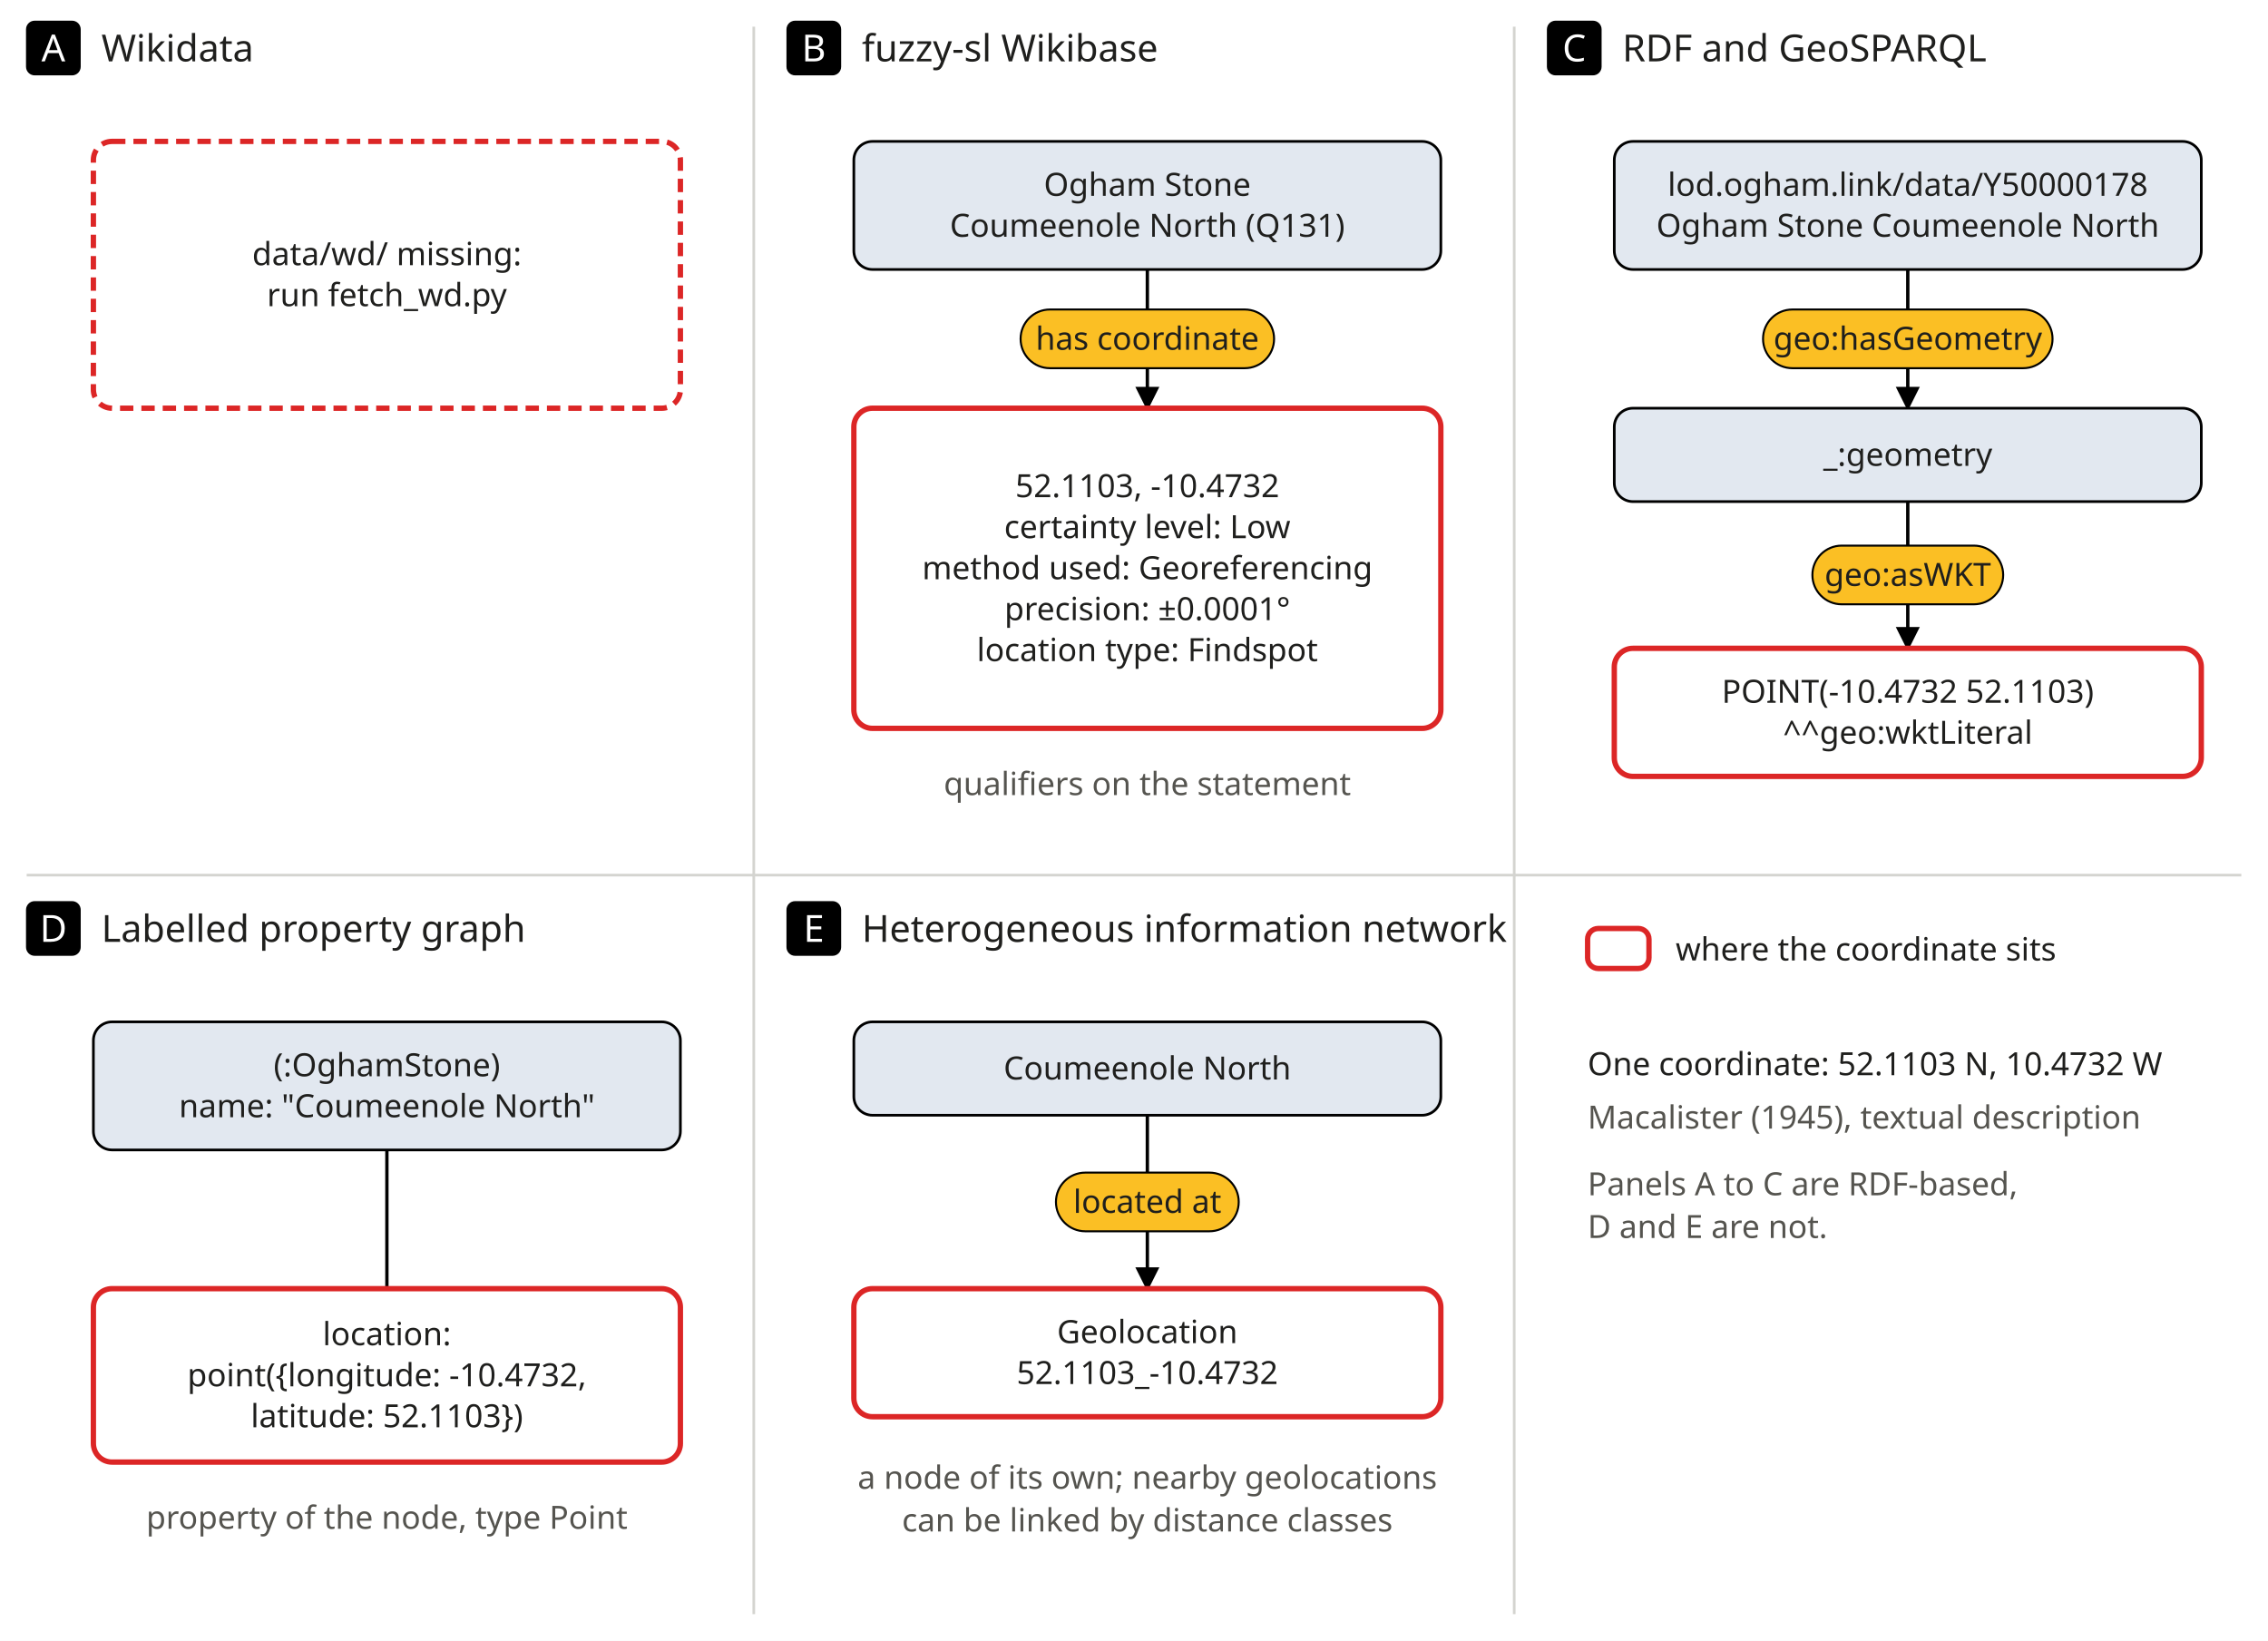
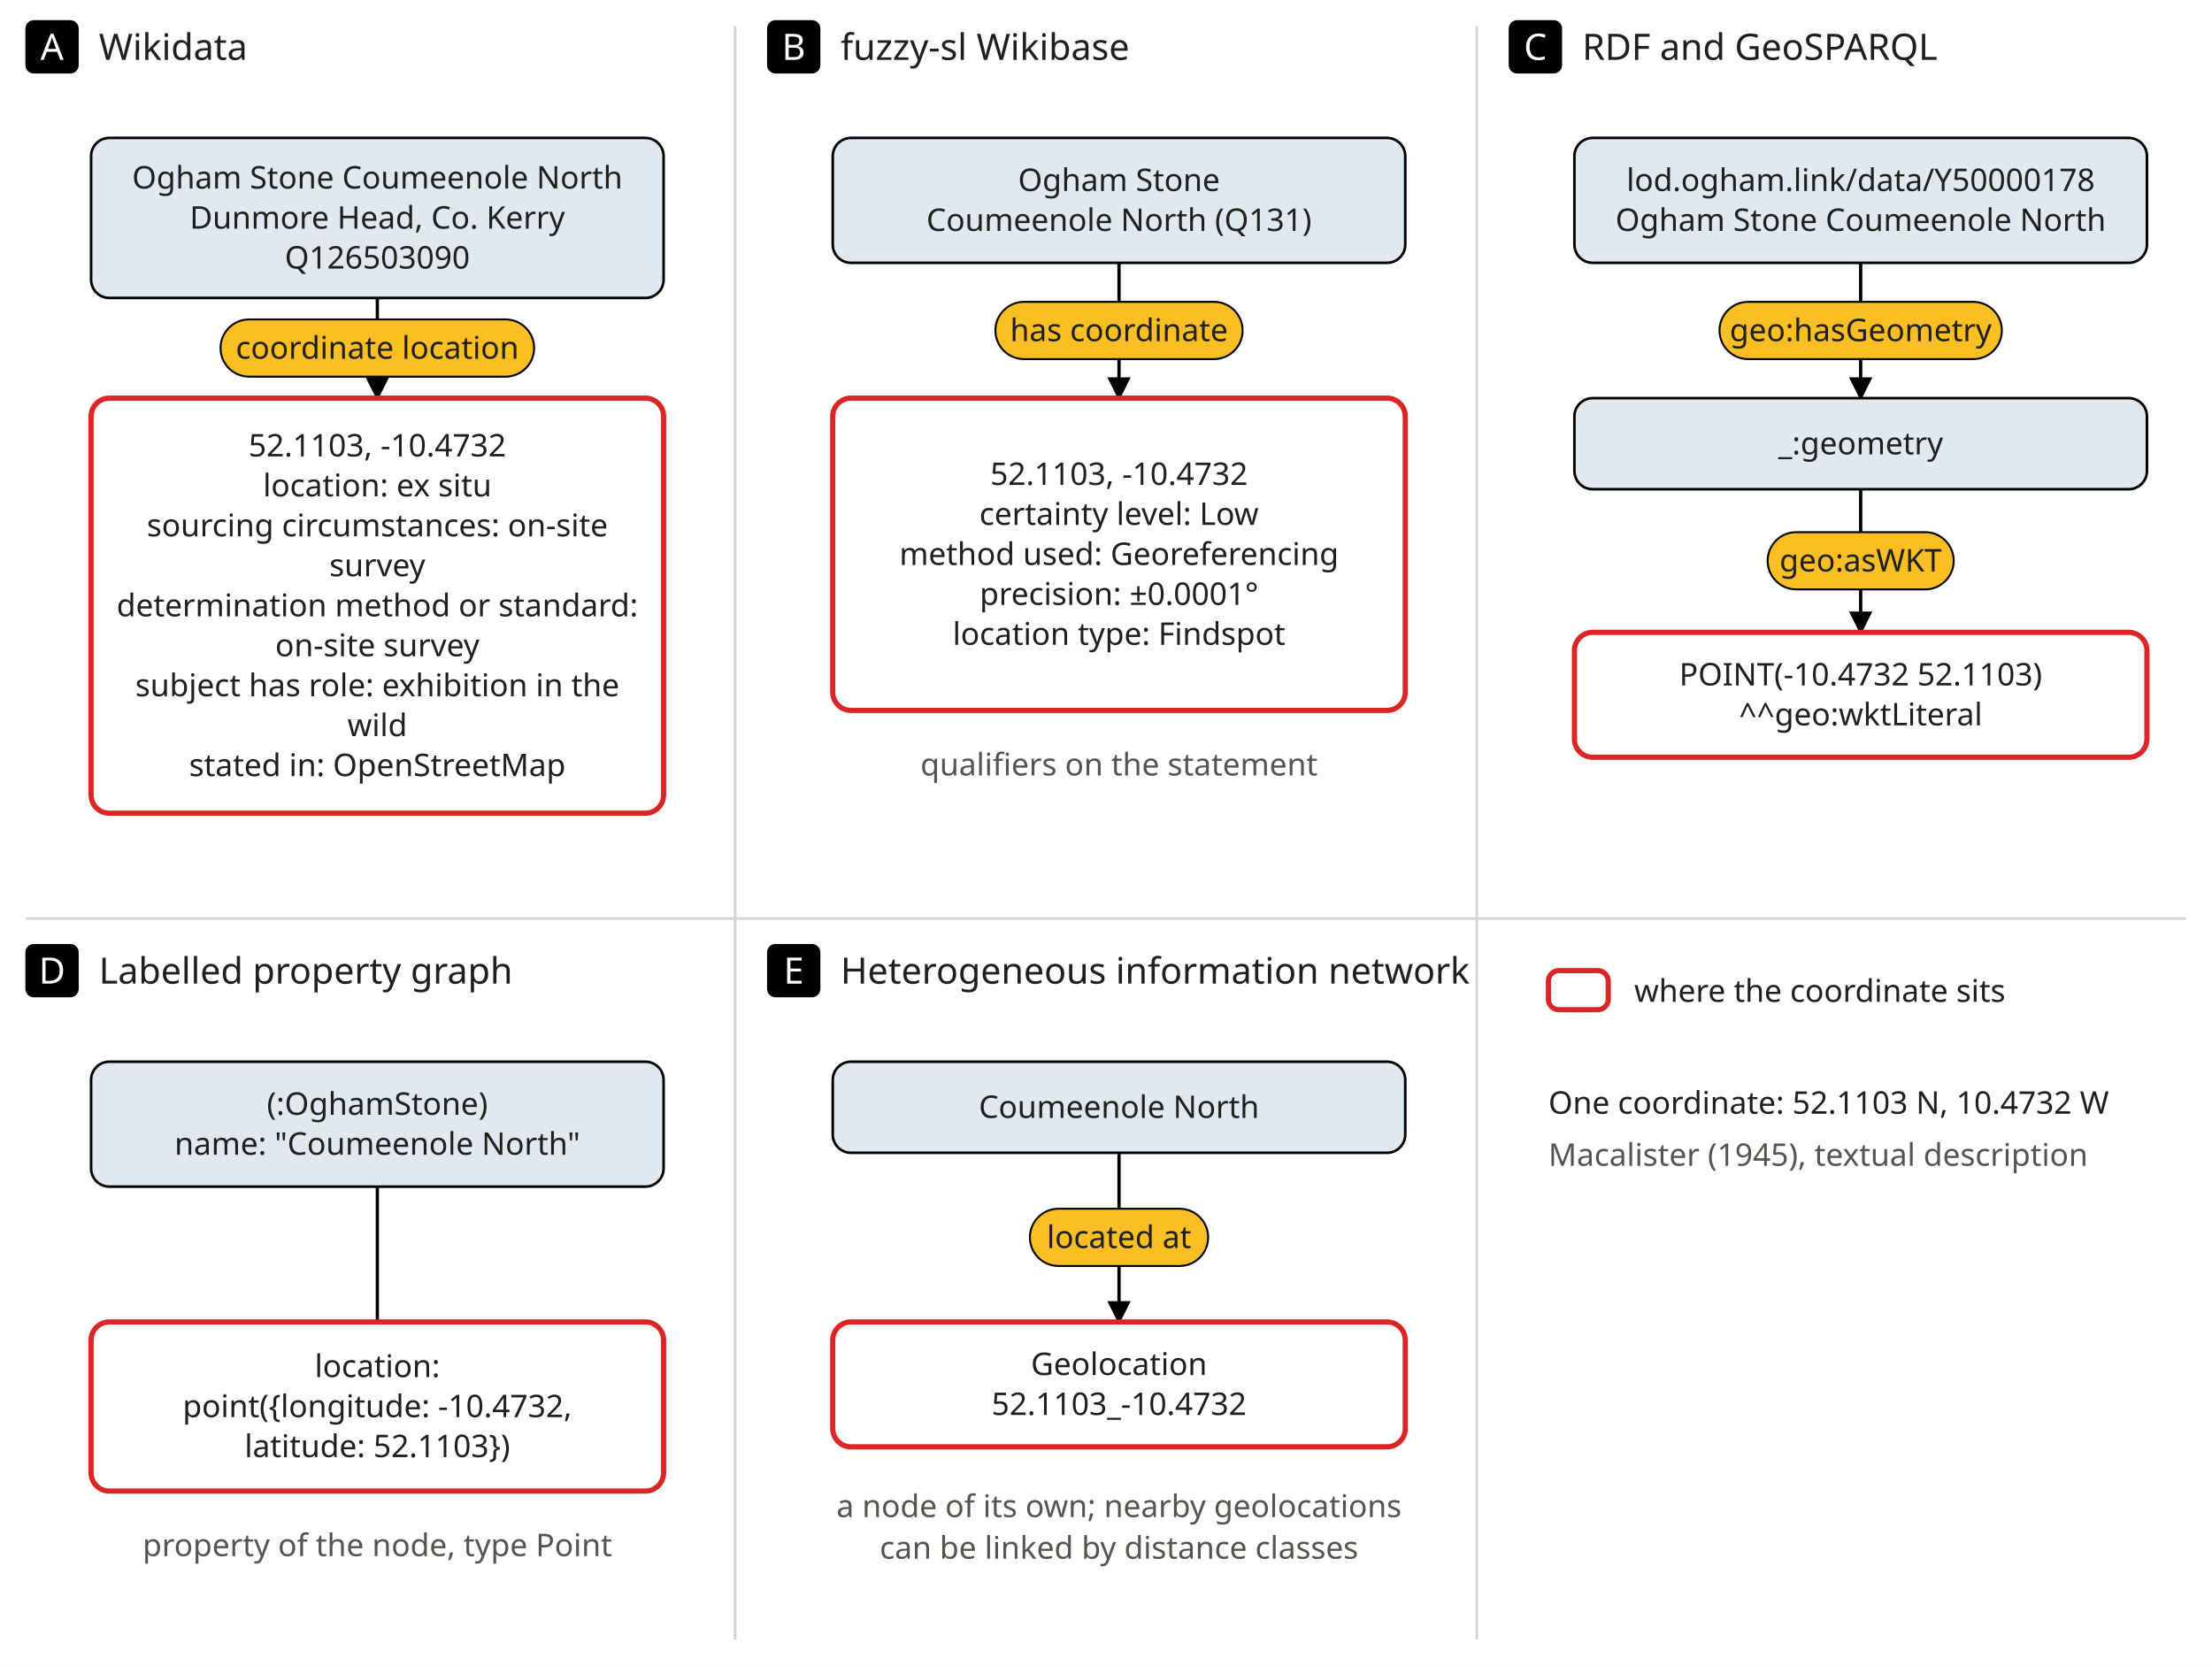
- <svg xmlns="http://www.w3.org/2000/svg" width="1700" height="1230" viewBox="0 0 1700 1230">
-   <rect width="1700" height="1230" fill="#ffffff" />
+ <svg xmlns="http://www.w3.org/2000/svg" width="1700" height="1280" viewBox="0 0 1700 1280">
+   <rect width="1700" height="1280" fill="#ffffff" />
  <defs>
    <marker id="a" markerUnits="userSpaceOnUse" markerWidth="18" markerHeight="18" refX="16" refY="9" orient="auto">
      <path d="M0,0 L18,9 L0,18 z" fill="#000" />
    </marker>
  </defs>
-   <line x1="565" y1="20" x2="565" y2="1210" stroke="#d4d4d0" stroke-width="2" />
-   <line x1="1135" y1="20" x2="1135" y2="1210" stroke="#d4d4d0" stroke-width="2" />
-   <line x1="20" y1="656" x2="1680" y2="656" stroke="#d4d4d0" stroke-width="2" />
+   <line x1="565" y1="20" x2="565" y2="1260" stroke="#d4d4d0" stroke-width="2" />
+   <line x1="1135" y1="20" x2="1135" y2="1260" stroke="#d4d4d0" stroke-width="2" />
+   <line x1="20" y1="706" x2="1680" y2="706" stroke="#d4d4d0" stroke-width="2" />
  <rect x="20" y="16" width="40" height="40" rx="6" fill="#000" stroke="#000" stroke-width="1" />
  <text x="40.0" y="46.0" font-family="Fira Sans" font-size="28" font-weight="500" fill="#fff" text-anchor="middle">A</text>
  <text x="76.0" y="46.0" font-family="Fira Sans" font-size="28" font-weight="500" fill="#1f1f1d" text-anchor="start">Wikidata</text>
-   <rect x="70.0" y="106.0" width="440.0" height="200.0" rx="14" fill="#fff" stroke="#dc2626" stroke-width="4" stroke-dasharray="10 6" />
-   <text x="290.0" y="198.8" font-family="Fira Sans" font-size="24" font-weight="400" fill="#1f1f1d" text-anchor="middle">data/wd/ missing:</text>
-   <text x="290.0" y="229.5" font-family="Fira Sans" font-size="24" font-weight="400" fill="#1f1f1d" text-anchor="middle">run fetch_wd.py</text>
+   <rect x="70.0" y="106.0" width="440.0" height="123.0" rx="14" fill="#e2e8f0" stroke="#000" stroke-width="2" />
+   <text x="290.0" y="144.9" font-family="Fira Sans" font-size="24" font-weight="500" fill="#1f1f1d" text-anchor="middle">Ogham Stone Coumeenole North</text>
+   <text x="290.0" y="175.7" font-family="Fira Sans" font-size="24" font-weight="400" fill="#1f1f1d" text-anchor="middle">Dunmore Head, Co. Kerry</text>
+   <text x="290.0" y="206.4" font-family="Fira Sans" font-size="24" font-weight="400" fill="#1f1f1d" text-anchor="middle">Q126503090</text>
+   <line x1="290.0" y1="229.0" x2="290.0" y2="306.0" stroke="#000" stroke-width="2.5" marker-end="url(#a)" />
+   <rect x="169.5" y="245.5" width="241.0" height="44" rx="22" fill="#fbbf24" stroke="#000" stroke-width="1.5" />
+   <text x="290.0" y="275.7" font-family="Fira Sans" font-size="24" font-weight="400" fill="#1f1f1d" text-anchor="middle">coordinate location</text>
+   <rect x="70.0" y="306.0" width="440.0" height="319.0" rx="14" fill="#fff" stroke="#dc2626" stroke-width="4" />
+   <text x="290.0" y="350.8" font-family="Fira Sans" font-size="24" font-weight="400" fill="#1f1f1d" text-anchor="middle">52.1103, -10.4732</text>
+   <text x="290.0" y="381.5" font-family="Fira Sans" font-size="24" font-weight="400" fill="#1f1f1d" text-anchor="middle">location: ex situ</text>
+   <text x="290.0" y="412.2" font-family="Fira Sans" font-size="24" font-weight="400" fill="#1f1f1d" text-anchor="middle">sourcing circumstances: on-site</text>
+   <text x="290.0" y="442.9" font-family="Fira Sans" font-size="24" font-weight="400" fill="#1f1f1d" text-anchor="middle">survey</text>
+   <text x="290.0" y="473.7" font-family="Fira Sans" font-size="24" font-weight="400" fill="#1f1f1d" text-anchor="middle">determination method or standard:</text>
+   <text x="290.0" y="504.4" font-family="Fira Sans" font-size="24" font-weight="400" fill="#1f1f1d" text-anchor="middle">on-site survey</text>
+   <text x="290.0" y="535.1" font-family="Fira Sans" font-size="24" font-weight="400" fill="#1f1f1d" text-anchor="middle">subject has role: exhibition in the</text>
+   <text x="290.0" y="565.8" font-family="Fira Sans" font-size="24" font-weight="400" fill="#1f1f1d" text-anchor="middle">wild</text>
+   <text x="290.0" y="596.5" font-family="Fira Sans" font-size="24" font-weight="400" fill="#1f1f1d" text-anchor="middle">stated in: OpenStreetMap</text>
  <rect x="590" y="16" width="40" height="40" rx="6" fill="#000" stroke="#000" stroke-width="1" />
  <text x="610.0" y="46.0" font-family="Fira Sans" font-size="28" font-weight="500" fill="#fff" text-anchor="middle">B</text>
  <text x="646.0" y="46.0" font-family="Fira Sans" font-size="28" font-weight="500" fill="#1f1f1d" text-anchor="start">fuzzy-sl Wikibase</text>
  <rect x="640.0" y="106.0" width="440.0" height="96.0" rx="14" fill="#e2e8f0" stroke="#000" stroke-width="2" />
  <text x="860.0" y="146.8" font-family="Fira Sans" font-size="24" font-weight="500" fill="#1f1f1d" text-anchor="middle">Ogham Stone</text>
  <text x="860.0" y="177.5" font-family="Fira Sans" font-size="24" font-weight="400" fill="#1f1f1d" text-anchor="middle">Coumeenole North (Q131)</text>
  <line x1="860.0" y1="202.0" x2="860.0" y2="306.0" stroke="#000" stroke-width="2.5" marker-end="url(#a)" />
  <rect x="765.0" y="232.0" width="190.0" height="44" rx="22" fill="#fbbf24" stroke="#000" stroke-width="1.5" />
  <text x="860.0" y="262.2" font-family="Fira Sans" font-size="24" font-weight="400" fill="#1f1f1d" text-anchor="middle">has coordinate</text>
  <rect x="640.0" y="306.0" width="440.0" height="240.0" rx="14" fill="#fff" stroke="#dc2626" stroke-width="4" />
  <text x="860.0" y="372.7" font-family="Fira Sans" font-size="24" font-weight="400" fill="#1f1f1d" text-anchor="middle">52.1103, -10.4732</text>
  <text x="860.0" y="403.4" font-family="Fira Sans" font-size="24" font-weight="400" fill="#1f1f1d" text-anchor="middle">certainty level: Low</text>
  <text x="860.0" y="434.2" font-family="Fira Sans" font-size="24" font-weight="400" fill="#1f1f1d" text-anchor="middle">method used: Georeferencing</text>
  <text x="860.0" y="464.9" font-family="Fira Sans" font-size="24" font-weight="400" fill="#1f1f1d" text-anchor="middle">precision: ±0.0001°</text>
  <text x="860.0" y="495.6" font-family="Fira Sans" font-size="24" font-weight="400" fill="#1f1f1d" text-anchor="middle">location type: Findspot</text>
  <text x="860.0" y="596.0" font-family="Fira Sans" font-size="24" font-weight="400" fill="#55544f" text-anchor="middle">qualifiers on the statement</text>
  <rect x="1160" y="16" width="40" height="40" rx="6" fill="#000" stroke="#000" stroke-width="1" />
  <text x="1180.0" y="46.0" font-family="Fira Sans" font-size="28" font-weight="500" fill="#fff" text-anchor="middle">C</text>
  <text x="1216.0" y="46.0" font-family="Fira Sans" font-size="28" font-weight="500" fill="#1f1f1d" text-anchor="start">RDF and GeoSPARQL</text>
  <rect x="1210.0" y="106.0" width="440.0" height="96.0" rx="14" fill="#e2e8f0" stroke="#000" stroke-width="2" />
  <text x="1430.0" y="146.8" font-family="Fira Sans" font-size="24" font-weight="500" fill="#1f1f1d" text-anchor="middle">lod.ogham.link/data/Y50000178</text>
  <text x="1430.0" y="177.5" font-family="Fira Sans" font-size="24" font-weight="400" fill="#1f1f1d" text-anchor="middle">Ogham Stone Coumeenole North</text>
  <line x1="1430.0" y1="202.0" x2="1430.0" y2="306.0" stroke="#000" stroke-width="2.5" marker-end="url(#a)" />
  <rect x="1321.5" y="232.0" width="217.0" height="44" rx="22" fill="#fbbf24" stroke="#000" stroke-width="1.5" />
  <text x="1430.0" y="262.2" font-family="Fira Sans" font-size="24" font-weight="400" fill="#1f1f1d" text-anchor="middle">geo:hasGeometry</text>
  <rect x="1210.0" y="306.0" width="440.0" height="70.0" rx="14" fill="#e2e8f0" stroke="#000" stroke-width="2" />
  <text x="1430.0" y="349.2" font-family="Fira Sans" font-size="24" font-weight="400" fill="#1f1f1d" text-anchor="middle">_:geometry</text>
  <line x1="1430.0" y1="376.0" x2="1430.0" y2="486.0" stroke="#000" stroke-width="2.5" marker-end="url(#a)" />
  <rect x="1358.5" y="409.0" width="143.0" height="44" rx="22" fill="#fbbf24" stroke="#000" stroke-width="1.5" />
  <text x="1430.0" y="439.2" font-family="Fira Sans" font-size="24" font-weight="400" fill="#1f1f1d" text-anchor="middle">geo:asWKT</text>
  <rect x="1210.0" y="486.0" width="440.0" height="96.0" rx="14" fill="#fff" stroke="#dc2626" stroke-width="4" />
  <text x="1430.0" y="526.8" font-family="Fira Sans" font-size="24" font-weight="400" fill="#1f1f1d" text-anchor="middle">POINT(-10.4732 52.1103)</text>
  <text x="1430.0" y="557.5" font-family="Fira Sans" font-size="24" font-weight="400" fill="#1f1f1d" text-anchor="middle">^^geo:wktLiteral</text>
-   <rect x="20" y="676" width="40" height="40" rx="6" fill="#000" stroke="#000" stroke-width="1" />
-   <text x="40.0" y="706.0" font-family="Fira Sans" font-size="28" font-weight="500" fill="#fff" text-anchor="middle">D</text>
-   <text x="76.0" y="706.0" font-family="Fira Sans" font-size="28" font-weight="500" fill="#1f1f1d" text-anchor="start">Labelled property graph</text>
-   <rect x="70.0" y="766.0" width="440.0" height="96.0" rx="14" fill="#e2e8f0" stroke="#000" stroke-width="2" />
-   <text x="290.0" y="806.8" font-family="Fira Sans" font-size="24" font-weight="500" fill="#1f1f1d" text-anchor="middle">(:OghamStone)</text>
-   <text x="290.0" y="837.5" font-family="Fira Sans" font-size="24" font-weight="400" fill="#1f1f1d" text-anchor="middle">name: "Coumeenole North"</text>
-   <line x1="290.0" y1="862" x2="290.0" y2="966" stroke="#000" stroke-width="2.5" />
-   <rect x="70.0" y="966.0" width="440.0" height="130.0" rx="14" fill="#fff" stroke="#dc2626" stroke-width="4" />
-   <text x="290.0" y="1008.4" font-family="Fira Sans" font-size="24" font-weight="400" fill="#1f1f1d" text-anchor="middle">location:</text>
-   <text x="290.0" y="1039.2" font-family="Fira Sans" font-size="24" font-weight="400" fill="#1f1f1d" text-anchor="middle">point({longitude: -10.4732,</text>
-   <text x="290.0" y="1069.9" font-family="Fira Sans" font-size="24" font-weight="400" fill="#1f1f1d" text-anchor="middle">latitude: 52.1103})</text>
-   <text x="290.0" y="1146.0" font-family="Fira Sans" font-size="24" font-weight="400" fill="#55544f" text-anchor="middle">property of the node, type Point</text>
-   <rect x="590" y="676" width="40" height="40" rx="6" fill="#000" stroke="#000" stroke-width="1" />
-   <text x="610.0" y="706.0" font-family="Fira Sans" font-size="28" font-weight="500" fill="#fff" text-anchor="middle">E</text>
-   <text x="646.0" y="706.0" font-family="Fira Sans" font-size="28" font-weight="500" fill="#1f1f1d" text-anchor="start">Heterogeneous information network</text>
-   <rect x="640.0" y="766.0" width="440.0" height="70.0" rx="14" fill="#e2e8f0" stroke="#000" stroke-width="2" />
-   <text x="860.0" y="809.2" font-family="Fira Sans" font-size="24" font-weight="400" fill="#1f1f1d" text-anchor="middle">Coumeenole North</text>
-   <line x1="860.0" y1="836.0" x2="860.0" y2="966.0" stroke="#000" stroke-width="2.5" marker-end="url(#a)" />
-   <rect x="791.5" y="879.0" width="137.0" height="44" rx="22" fill="#fbbf24" stroke="#000" stroke-width="1.5" />
-   <text x="860.0" y="909.2" font-family="Fira Sans" font-size="24" font-weight="400" fill="#1f1f1d" text-anchor="middle">located at</text>
-   <rect x="640.0" y="966.0" width="440.0" height="96.0" rx="14" fill="#fff" stroke="#dc2626" stroke-width="4" />
-   <text x="860.0" y="1006.8" font-family="Fira Sans" font-size="24" font-weight="400" fill="#1f1f1d" text-anchor="middle">Geolocation</text>
-   <text x="860.0" y="1037.5" font-family="Fira Sans" font-size="24" font-weight="400" fill="#1f1f1d" text-anchor="middle">52.1103_-10.4732</text>
-   <text x="860.0" y="1116.0" font-family="Fira Sans" font-size="24" font-weight="400" fill="#55544f" text-anchor="middle">a node of its own; nearby geolocations</text>
-   <text x="860.0" y="1148.0" font-family="Fira Sans" font-size="24" font-weight="400" fill="#55544f" text-anchor="middle">can be linked by distance classes</text>
-   <rect x="1190" y="696" width="46" height="30" rx="8" fill="#fff" stroke="#dc2626" stroke-width="4" />
-   <text x="1256.0" y="720.0" font-family="Fira Sans" font-size="24" font-weight="400" fill="#1f1f1d" text-anchor="start">where the coordinate sits</text>
-   <text x="1190.0" y="806.0" font-family="Fira Sans" font-size="24" font-weight="500" fill="#1f1f1d" text-anchor="start">One coordinate: 52.1103 N, 10.4732 W</text>
-   <text x="1190.0" y="846.0" font-family="Fira Sans" font-size="24" font-weight="400" fill="#55544f" text-anchor="start">Macalister (1945), textual description</text>
-   <text x="1190.0" y="896.0" font-family="Fira Sans" font-size="24" font-weight="400" fill="#55544f" text-anchor="start">Panels A to C are RDF-based,</text>
-   <text x="1190.0" y="928.0" font-family="Fira Sans" font-size="24" font-weight="400" fill="#55544f" text-anchor="start">D and E are not.</text>
+   <rect x="20" y="726" width="40" height="40" rx="6" fill="#000" stroke="#000" stroke-width="1" />
+   <text x="40.0" y="756.0" font-family="Fira Sans" font-size="28" font-weight="500" fill="#fff" text-anchor="middle">D</text>
+   <text x="76.0" y="756.0" font-family="Fira Sans" font-size="28" font-weight="500" fill="#1f1f1d" text-anchor="start">Labelled property graph</text>
+   <rect x="70.0" y="816.0" width="440.0" height="96.0" rx="14" fill="#e2e8f0" stroke="#000" stroke-width="2" />
+   <text x="290.0" y="856.8" font-family="Fira Sans" font-size="24" font-weight="500" fill="#1f1f1d" text-anchor="middle">(:OghamStone)</text>
+   <text x="290.0" y="887.5" font-family="Fira Sans" font-size="24" font-weight="400" fill="#1f1f1d" text-anchor="middle">name: "Coumeenole North"</text>
+   <line x1="290.0" y1="912" x2="290.0" y2="1016" stroke="#000" stroke-width="2.5" />
+   <rect x="70.0" y="1016.0" width="440.0" height="130.0" rx="14" fill="#fff" stroke="#dc2626" stroke-width="4" />
+   <text x="290.0" y="1058.4" font-family="Fira Sans" font-size="24" font-weight="400" fill="#1f1f1d" text-anchor="middle">location:</text>
+   <text x="290.0" y="1089.2" font-family="Fira Sans" font-size="24" font-weight="400" fill="#1f1f1d" text-anchor="middle">point({longitude: -10.4732,</text>
+   <text x="290.0" y="1119.9" font-family="Fira Sans" font-size="24" font-weight="400" fill="#1f1f1d" text-anchor="middle">latitude: 52.1103})</text>
+   <text x="290.0" y="1196.0" font-family="Fira Sans" font-size="24" font-weight="400" fill="#55544f" text-anchor="middle">property of the node, type Point</text>
+   <rect x="590" y="726" width="40" height="40" rx="6" fill="#000" stroke="#000" stroke-width="1" />
+   <text x="610.0" y="756.0" font-family="Fira Sans" font-size="28" font-weight="500" fill="#fff" text-anchor="middle">E</text>
+   <text x="646.0" y="756.0" font-family="Fira Sans" font-size="28" font-weight="500" fill="#1f1f1d" text-anchor="start">Heterogeneous information network</text>
+   <rect x="640.0" y="816.0" width="440.0" height="70.0" rx="14" fill="#e2e8f0" stroke="#000" stroke-width="2" />
+   <text x="860.0" y="859.2" font-family="Fira Sans" font-size="24" font-weight="400" fill="#1f1f1d" text-anchor="middle">Coumeenole North</text>
+   <line x1="860.0" y1="886.0" x2="860.0" y2="1016.0" stroke="#000" stroke-width="2.5" marker-end="url(#a)" />
+   <rect x="791.5" y="929.0" width="137.0" height="44" rx="22" fill="#fbbf24" stroke="#000" stroke-width="1.5" />
+   <text x="860.0" y="959.2" font-family="Fira Sans" font-size="24" font-weight="400" fill="#1f1f1d" text-anchor="middle">located at</text>
+   <rect x="640.0" y="1016.0" width="440.0" height="96.0" rx="14" fill="#fff" stroke="#dc2626" stroke-width="4" />
+   <text x="860.0" y="1056.8" font-family="Fira Sans" font-size="24" font-weight="400" fill="#1f1f1d" text-anchor="middle">Geolocation</text>
+   <text x="860.0" y="1087.5" font-family="Fira Sans" font-size="24" font-weight="400" fill="#1f1f1d" text-anchor="middle">52.1103_-10.4732</text>
+   <text x="860.0" y="1166.0" font-family="Fira Sans" font-size="24" font-weight="400" fill="#55544f" text-anchor="middle">a node of its own; nearby geolocations</text>
+   <text x="860.0" y="1198.0" font-family="Fira Sans" font-size="24" font-weight="400" fill="#55544f" text-anchor="middle">can be linked by distance classes</text>
+   <rect x="1190" y="746" width="46" height="30" rx="8" fill="#fff" stroke="#dc2626" stroke-width="4" />
+   <text x="1256.0" y="770.0" font-family="Fira Sans" font-size="24" font-weight="400" fill="#1f1f1d" text-anchor="start">where the coordinate sits</text>
+   <text x="1190.0" y="856.0" font-family="Fira Sans" font-size="24" font-weight="500" fill="#1f1f1d" text-anchor="start">One coordinate: 52.1103 N, 10.4732 W</text>
+   <text x="1190.0" y="896.0" font-family="Fira Sans" font-size="24" font-weight="400" fill="#55544f" text-anchor="start">Macalister (1945), textual description</text>
</svg>
